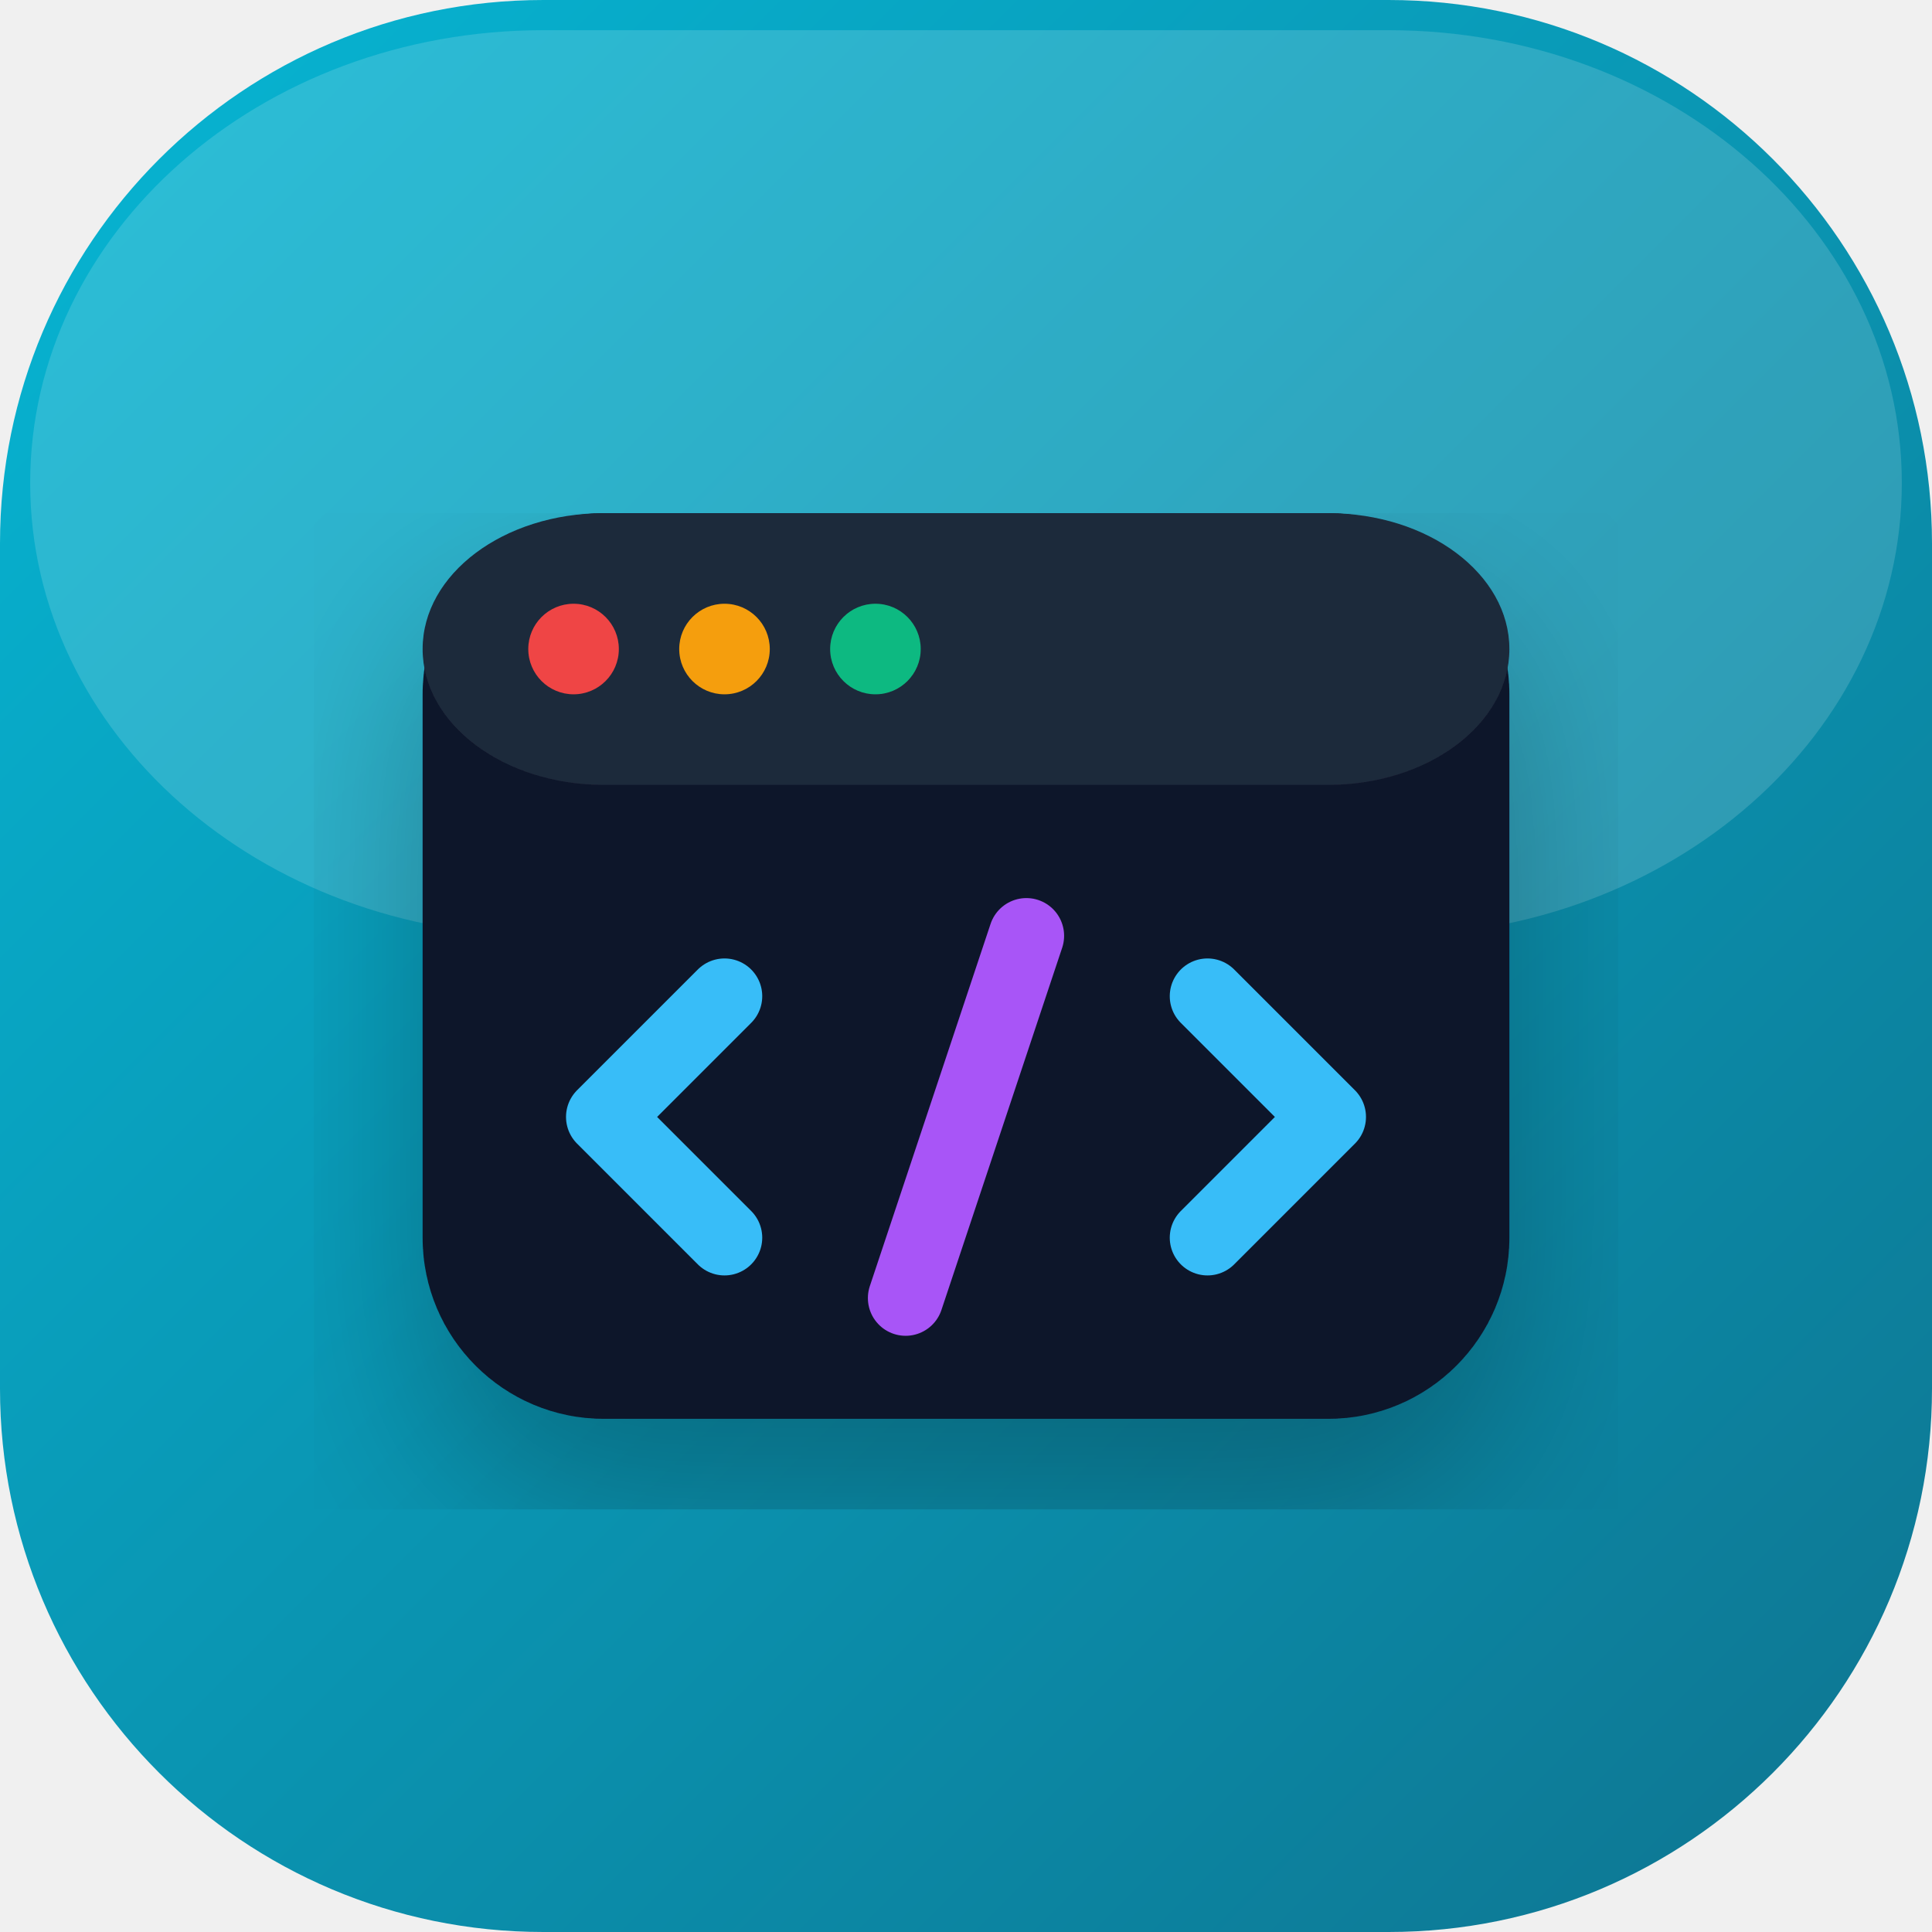
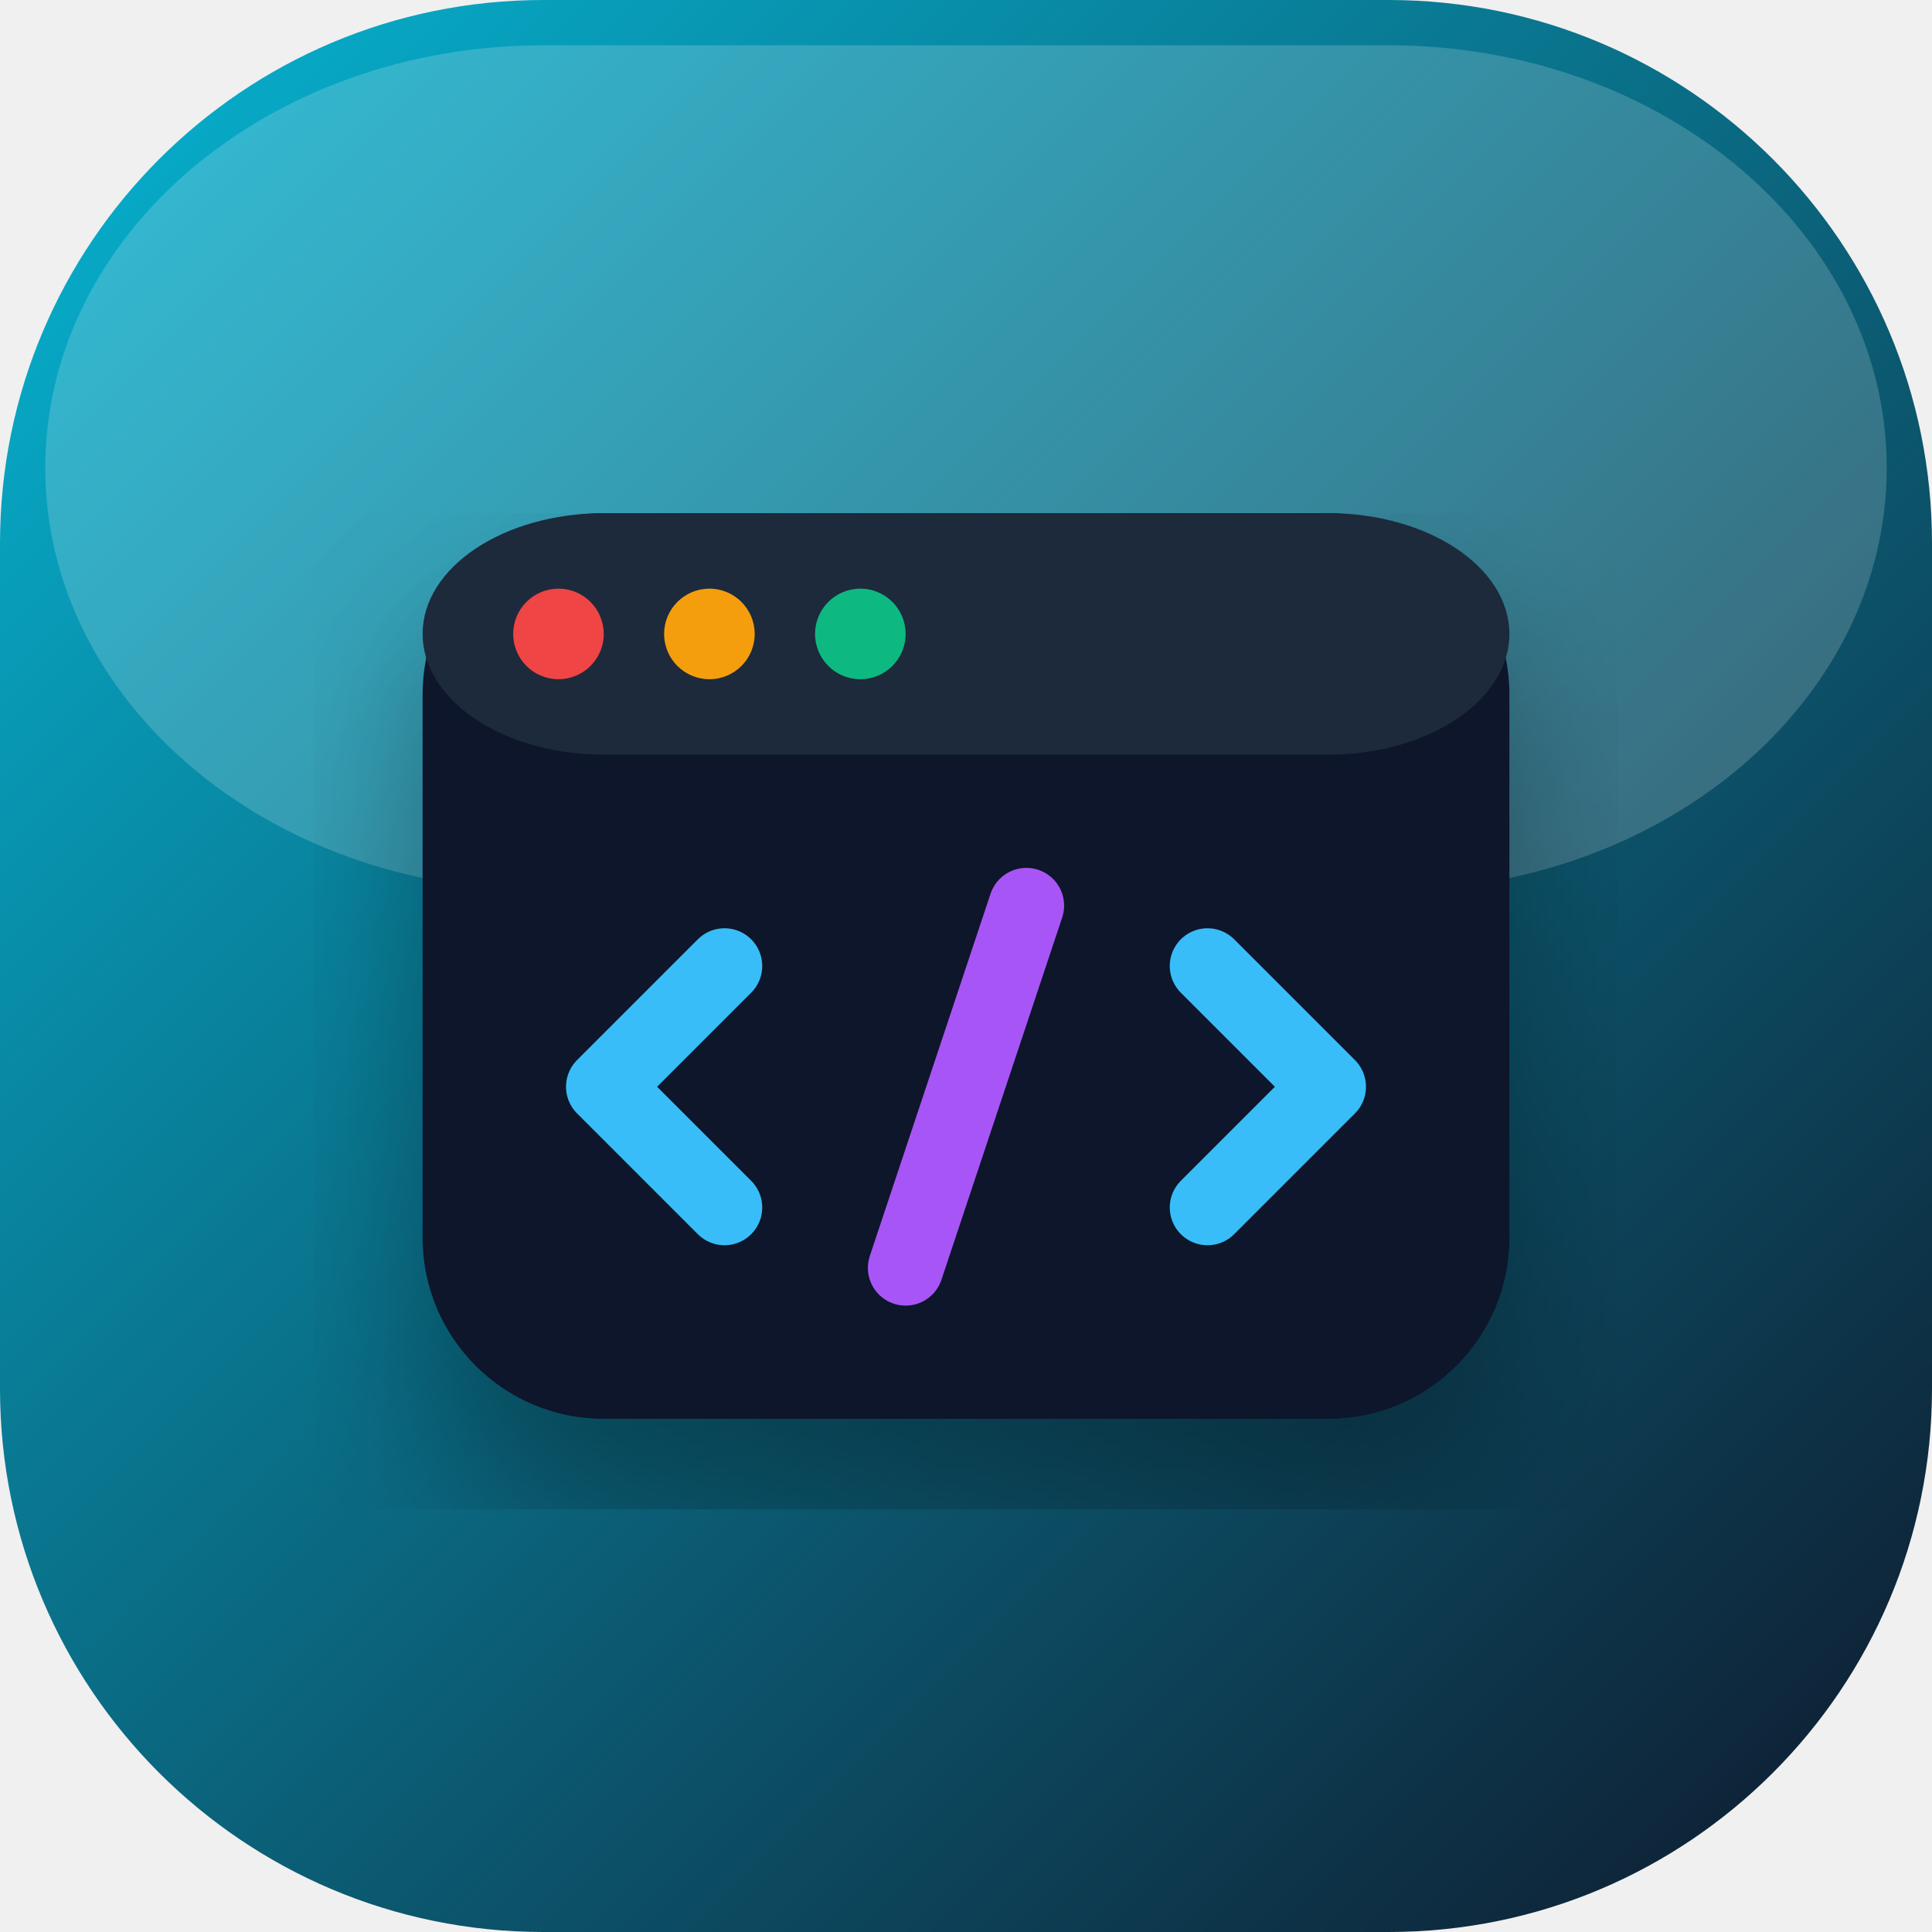
<svg xmlns="http://www.w3.org/2000/svg" viewBox="0 0 64 64" width="64" height="64">
  <defs>
-     <linearGradient id="bg-coding" x1="0%" y1="0%" x2="100%" y2="100%">
+     <linearGradient id="bg_code" x1="0%" y1="0%" x2="100%" y2="100%">
      <stop offset="0%" stop-color="#06b6d4" />
-       <stop offset="100%" stop-color="#0e7490" />
+       <stop offset="100%" stop-color="#0f172a" />
    </linearGradient>
-     <filter id="glow-coding">
-       <feDropShadow dx="0" dy="3" stdDeviation="3" flood-color="#000" flood-opacity="0.25" />
+     <filter id="sh_code">
+       <feDropShadow dx="0" dy="3" stdDeviation="2.5" flood-color="#000" flood-opacity="0.3" />
    </filter>
  </defs>
-   <rect width="64" height="64" rx="18" fill="url(#bg-coding)" />
-   <rect x="1" y="1" width="62" height="30" rx="17" fill="#ffffff" fill-opacity="0.15" />
-   <g filter="url(#glow-coding)">
+   <rect width="64" height="64" rx="18" fill="url(#bg_code)" />
+   <rect x="1.5" y="1.5" width="61" height="28" rx="16.5" fill="#ffffff" fill-opacity="0.18" />
+   <g filter="url(#sh_code)">
    <rect x="14" y="17" width="36" height="30" rx="6" fill="#0f172a" />
-     <rect x="14" y="17" width="36" height="9" rx="6" fill="#1e293b" />
-     <circle cx="19" cy="21.5" r="1.5" fill="#ef4444" />
-     <circle cx="24" cy="21.5" r="1.5" fill="#f59e0b" />
-     <circle cx="29" cy="21.5" r="1.5" fill="#10b981" />
-     <path d="M24 33 L20 37 L24 41" fill="none" stroke="#38bdf8" stroke-width="2.5" stroke-linecap="round" stroke-linejoin="round" />
-     <path d="M40 33 L44 37 L40 41" fill="none" stroke="#38bdf8" stroke-width="2.5" stroke-linecap="round" stroke-linejoin="round" />
-     <line x1="34" y1="31" x2="30" y2="43" stroke="#a855f7" stroke-width="2.5" stroke-linecap="round" />
+     <rect x="14" y="17" width="36" height="8" rx="6" fill="#1e293b" />
+     <circle cx="18.5" cy="21" r="1.5" fill="#ef4444" />
+     <circle cx="23.5" cy="21" r="1.5" fill="#f59e0b" />
+     <circle cx="28.5" cy="21" r="1.5" fill="#10b981" />
+     <path d="M24 32 L20 36 L24 40" fill="none" stroke="#38bdf8" stroke-width="2.5" stroke-linecap="round" stroke-linejoin="round" />
+     <path d="M40 32 L44 36 L40 40" fill="none" stroke="#38bdf8" stroke-width="2.5" stroke-linecap="round" stroke-linejoin="round" />
+     <line x1="34" y1="30" x2="30" y2="42" stroke="#a855f7" stroke-width="2.5" stroke-linecap="round" />
  </g>
</svg>
